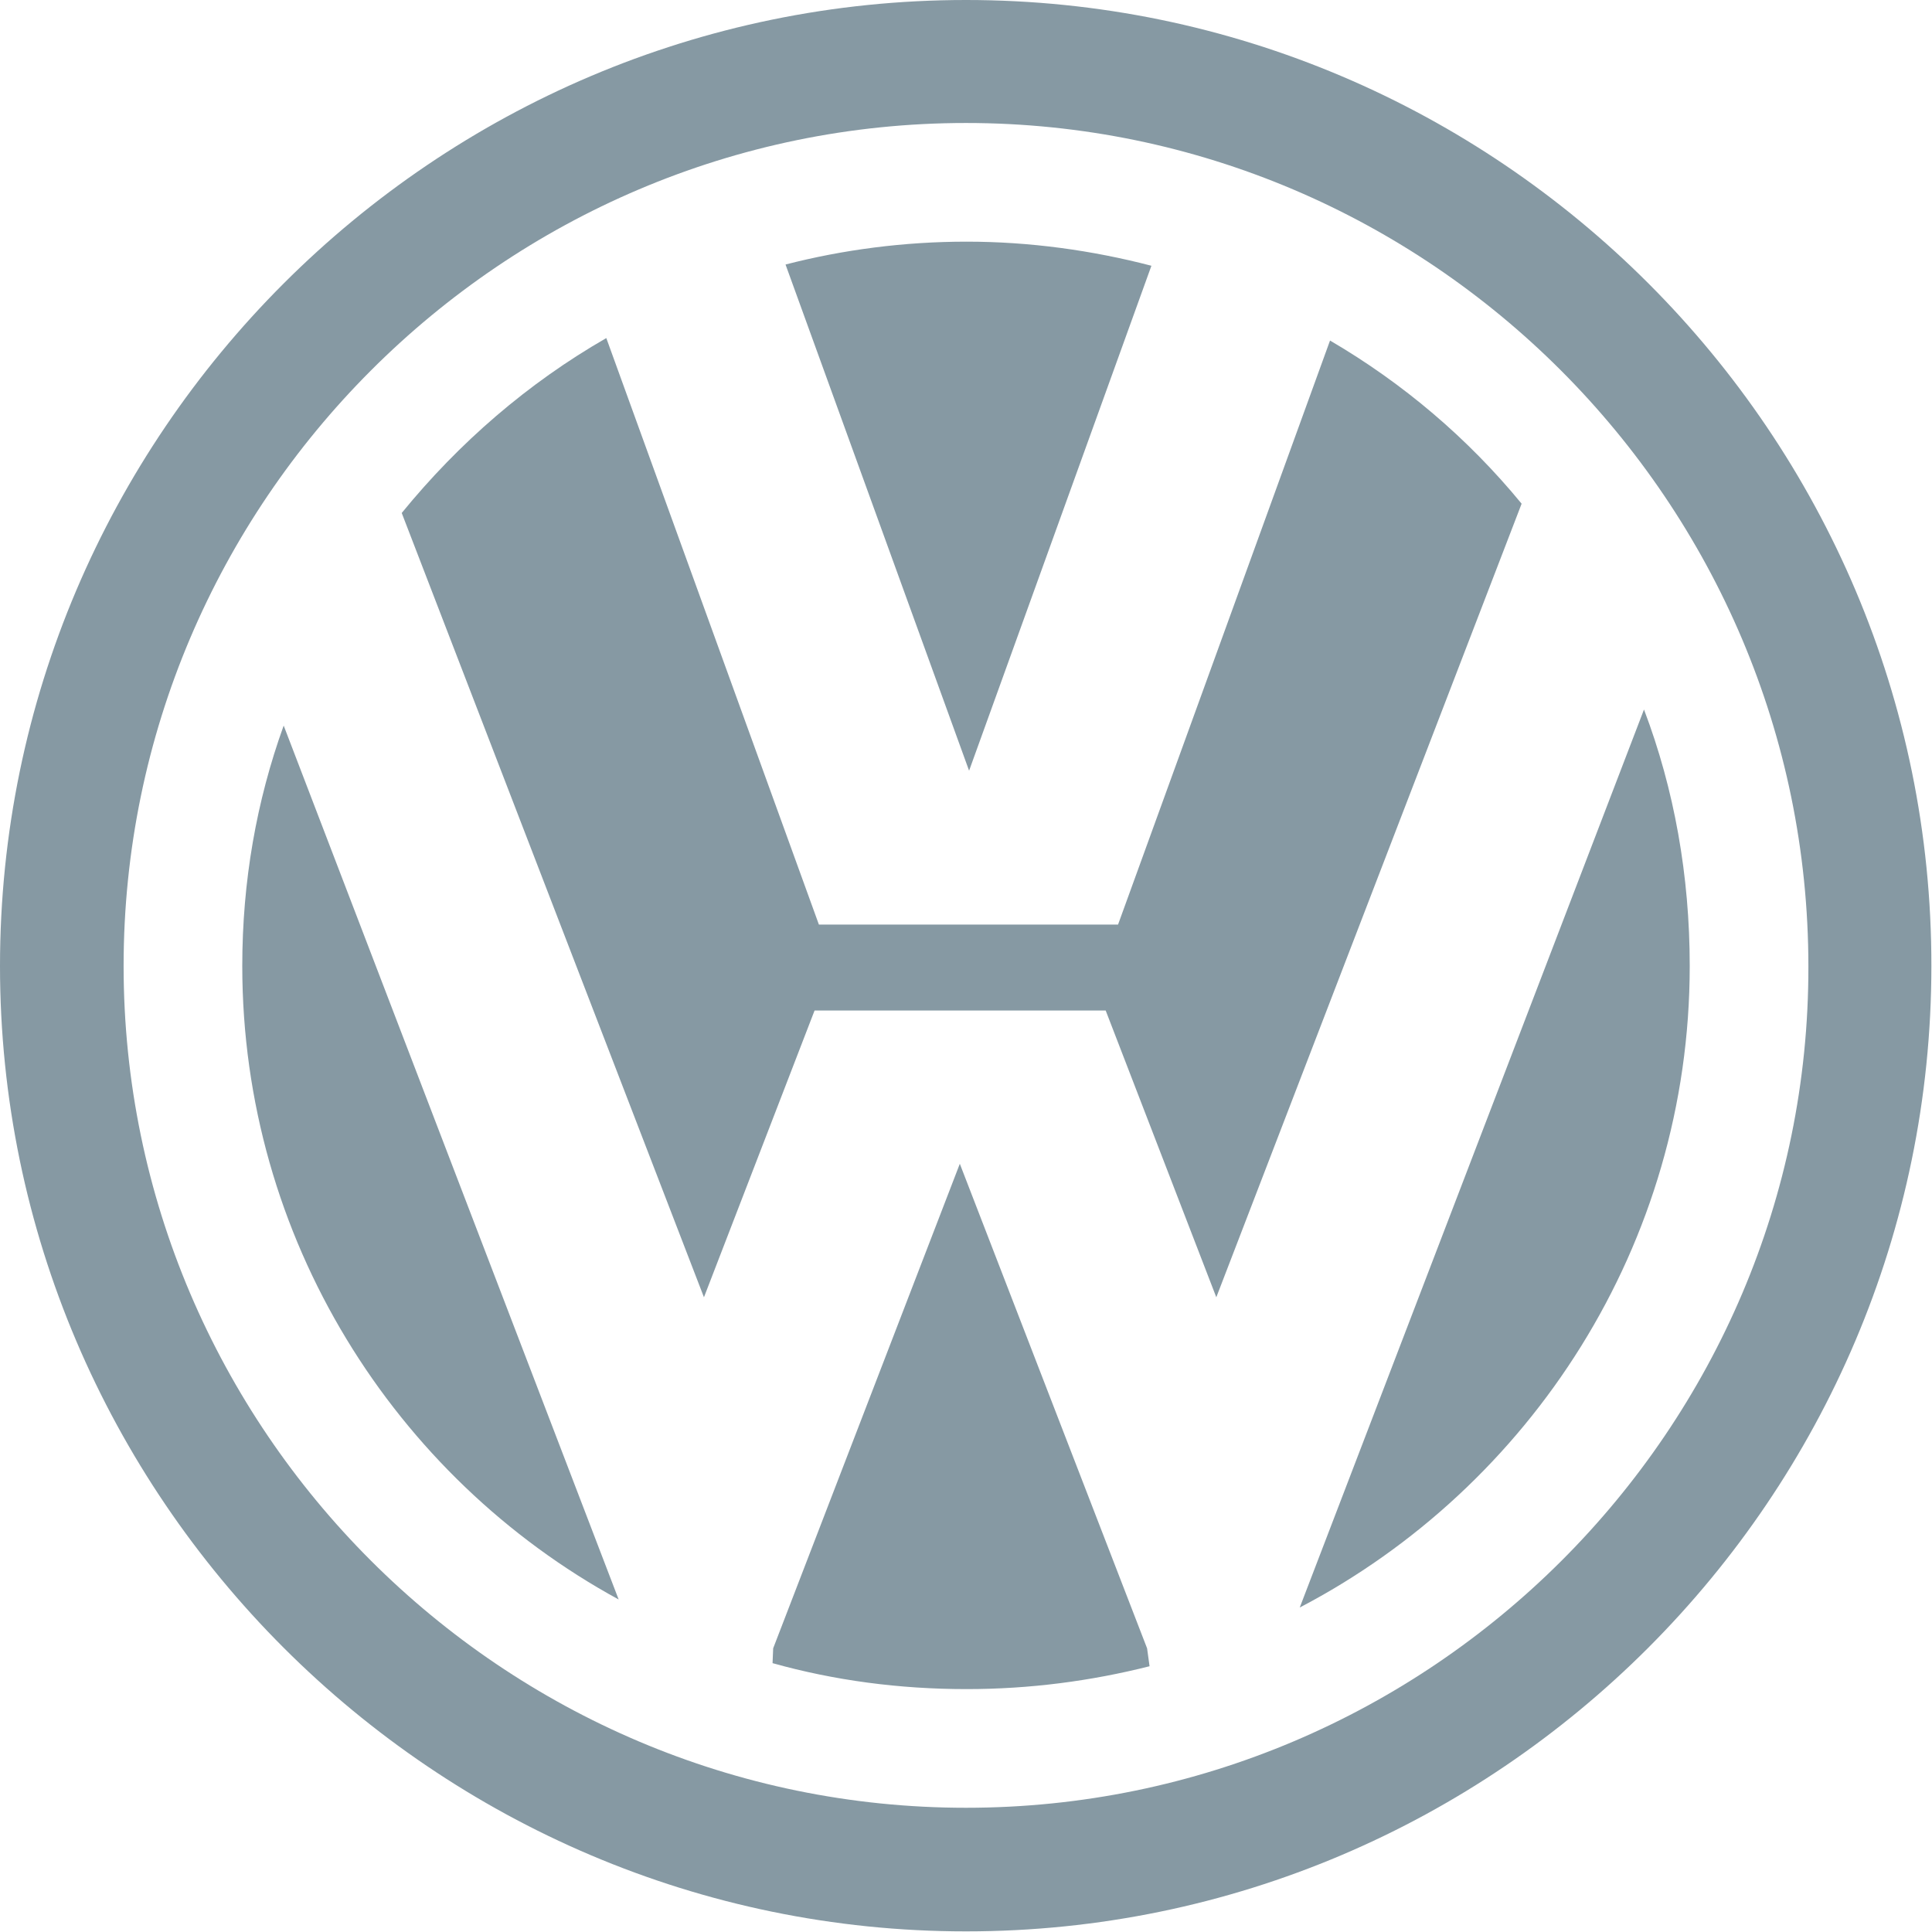
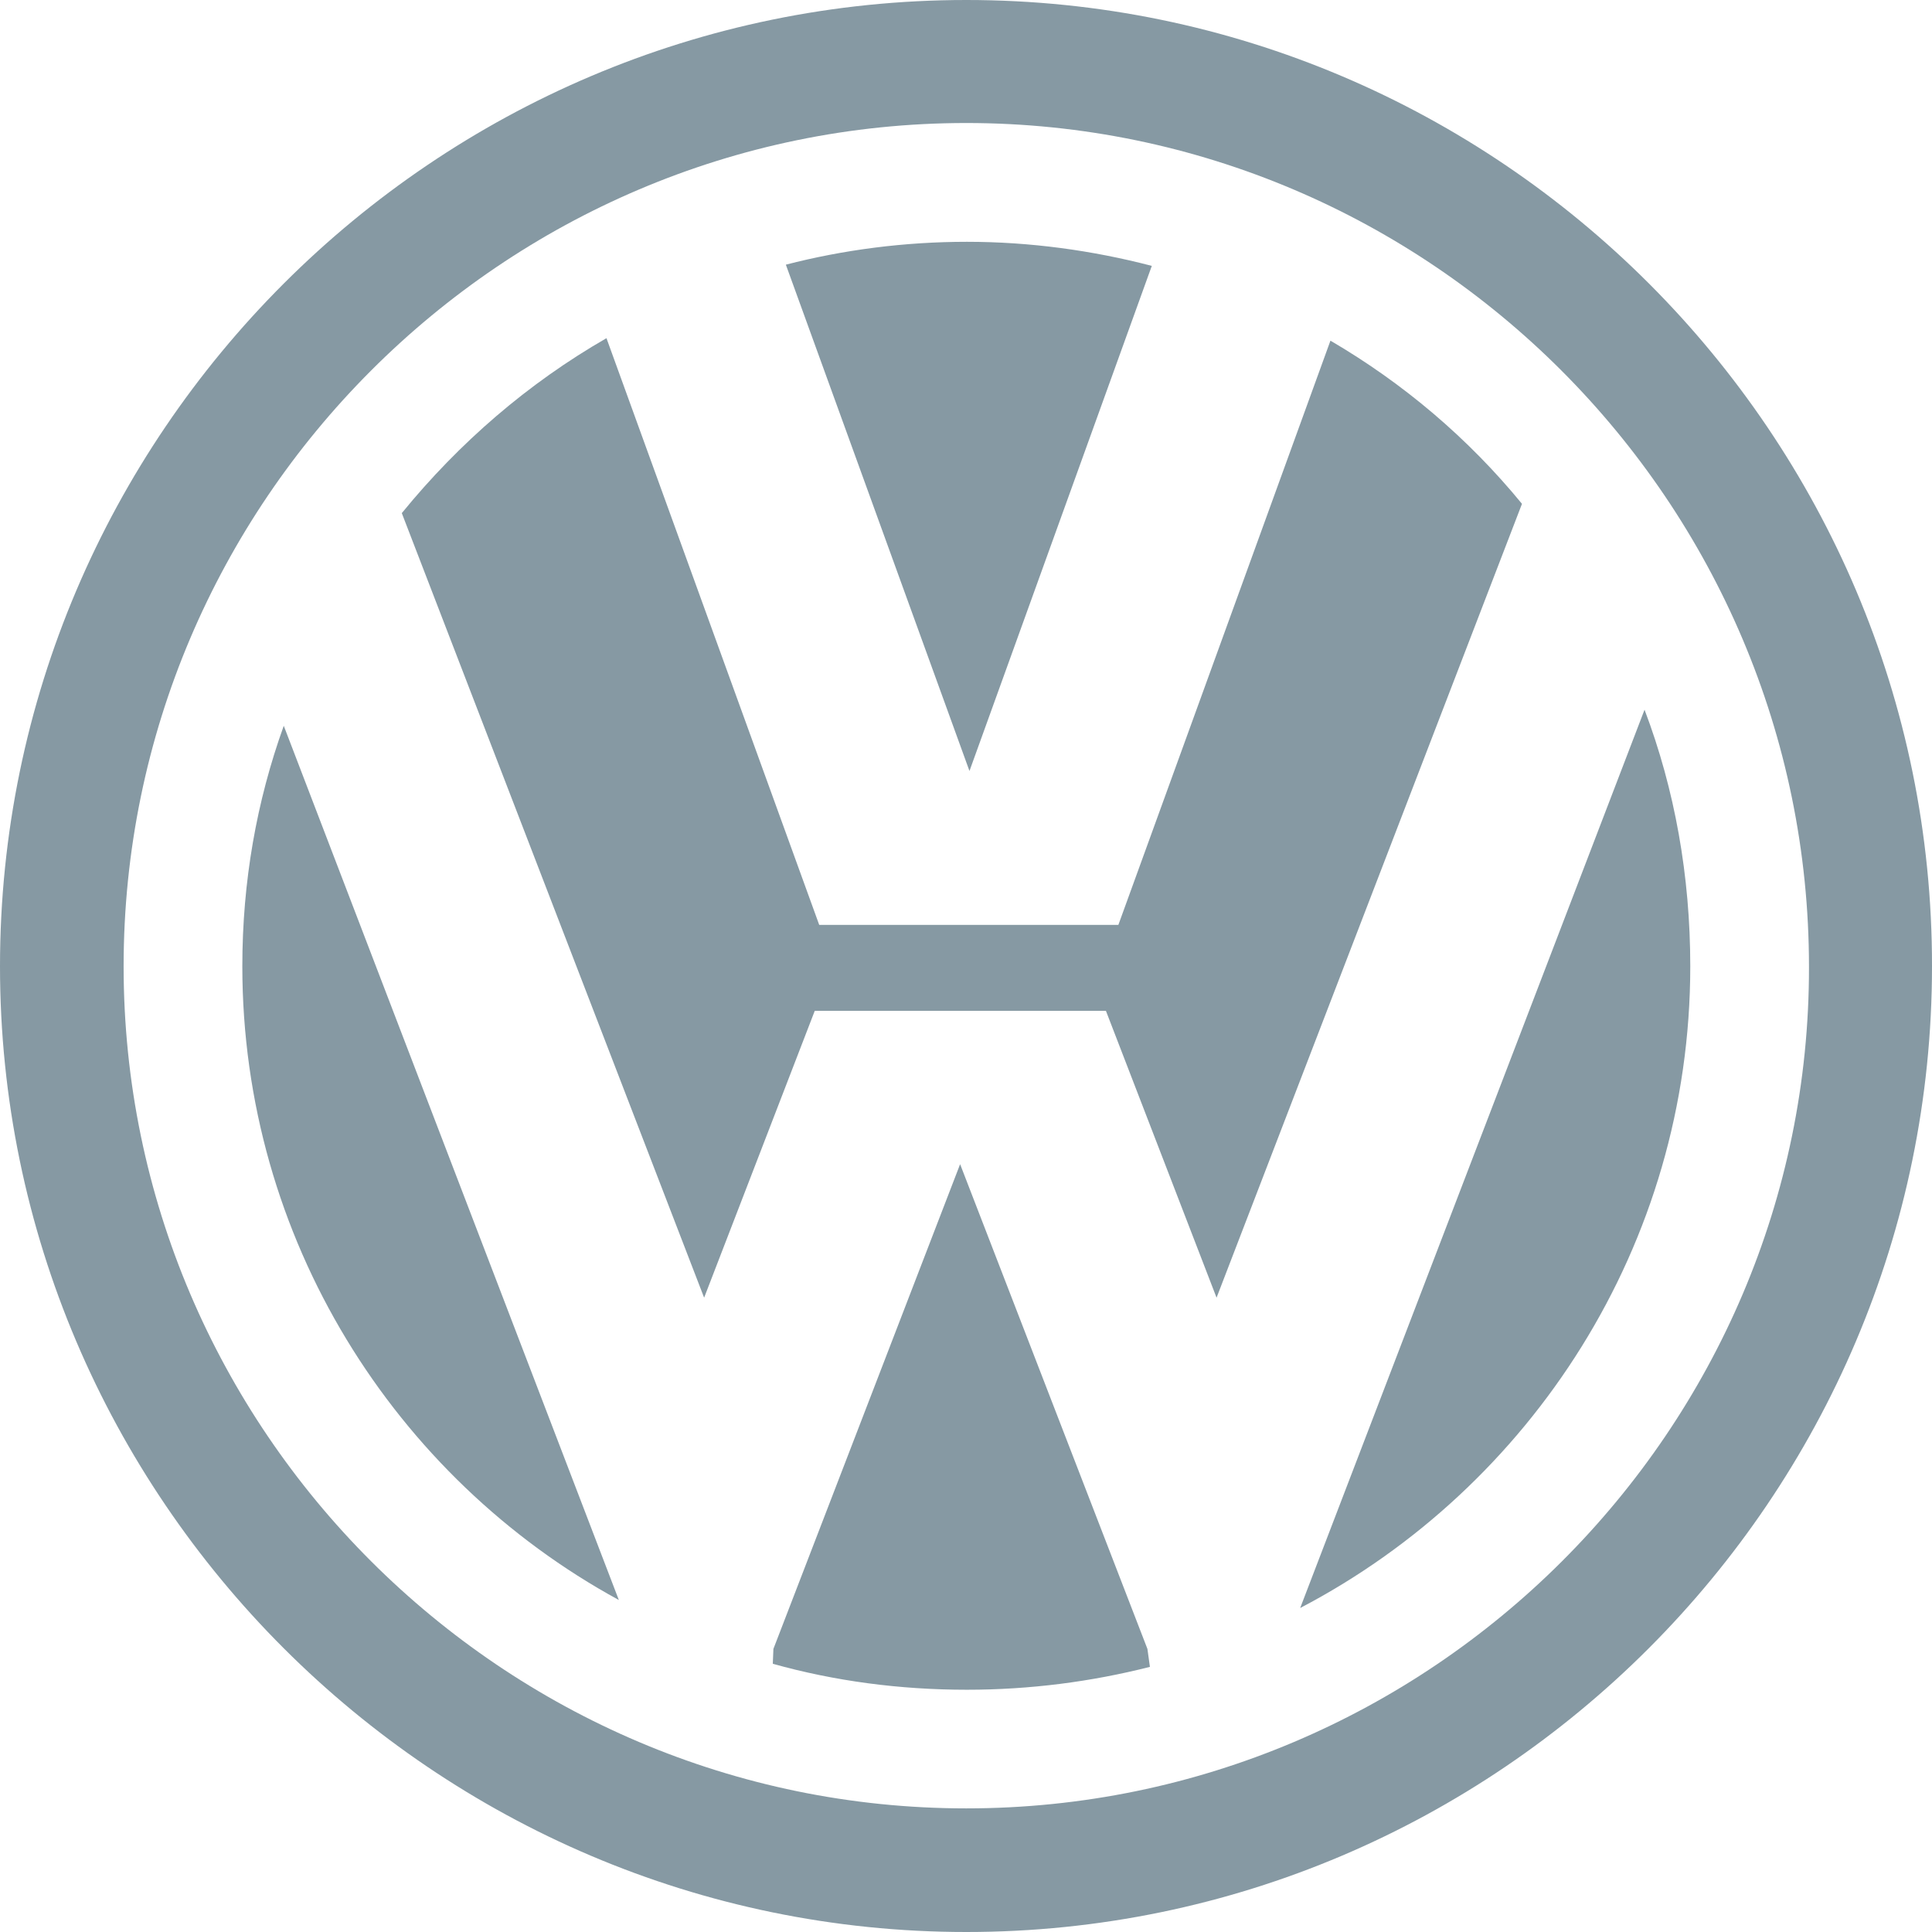
- <svg xmlns="http://www.w3.org/2000/svg" version="1.1" id="Layer_1" x="0px" y="0px" viewBox="0 0 31.26 31.25" style="enable-background:new 0 0 31.26 31.25;" xml:space="preserve">
+ <svg xmlns="http://www.w3.org/2000/svg" version="1.1" id="Layer_1" x="0px" y="0px" viewBox="0 0 256 256" style="enable-background:new 0 0 256 256;" xml:space="preserve">
  <style type="text/css">
	.st0{fill:#8699A3;}
</style>
  <g>
    <g>
-       <path class="st0" d="M18.63,4.3c-0.96-0.25-1.97-0.39-2.99-0.39c-1.01,0-2,0.13-2.93,0.37l2.97,8.19L18.63,4.3z" />
-       <path class="st0" d="M27.34,15.63c0-1.46-0.25-2.86-0.74-4.15l-5.57,14.53C24.76,24.06,27.34,20.14,27.34,15.63z" />
-       <path class="st0" d="M21.52,5.51l-3.43,9.45h-1.52h-1.8h-1.52L9.81,5.47C8.54,6.2,7.43,7.16,6.5,8.3l4.89,12.69l1.79-4.64h1.39    h1.94h1.38l1.79,4.64l4.94-12.84C23.75,7.09,22.7,6.2,21.52,5.51z" />
-       <path class="st0" d="M15.63,0C7.03,0,0,7.02,0,15.63c0,8.59,7.03,15.62,15.63,15.62c8.61,0,15.62-7.03,15.62-15.62    C31.26,7.02,24.24,0,15.63,0z M15.63,29.25C8.13,29.25,2,23.13,2,15.63C2,8.12,8.13,1.99,15.63,1.99c7.5,0,13.63,6.13,13.63,13.65    C29.27,23.13,23.14,29.25,15.63,29.25z" />
-       <path class="st0" d="M15.53,18.83l-3.02,7.84l-0.01,0.24c1,0.28,2.05,0.42,3.14,0.42c1.02,0,2.01-0.13,2.96-0.37l-0.04-0.29    L15.53,18.83z" />
-       <path class="st0" d="M3.92,15.63c0,4.4,2.46,8.27,6.09,10.25L4.59,11.74C4.15,12.96,3.92,14.26,3.92,15.63z" />
+       <path class="st0" d="M152.62,35.23c-7.86-2.05-16.14-3.19-24.49-3.19c-8.27,0-16.38,1.06-24,3.03l24.33,67.09L152.62,35.23z" />
+       <path class="st0" d="M223.97,128.04c0-11.96-2.05-23.43-6.06-34l-45.63,119.03C202.83,197.1,223.97,164.99,223.97,128.04z" />
+       <path class="st0" d="M176.29,45.14l-28.1,77.41h-12.45H121h-12.45L80.36,44.81c-10.4,5.98-19.5,13.84-27.12,23.18l40.06,103.96    l14.66-38.01h11.39h15.89h11.3l14.66,38.01l40.47-105.19C194.56,58.08,185.96,50.79,176.29,45.14z" />
+       <path class="st0" d="M128.04,0C57.59,0,0,57.51,0,128.04C0,198.41,57.59,256,128.04,256C198.57,256,256,198.41,256,128.04    C256.08,57.51,198.57,0,128.04,0z M128.04,239.62c-61.44,0-111.66-50.14-111.66-111.57C16.38,66.52,66.6,16.3,128.04,16.3    S239.7,66.52,239.7,128.12C239.78,189.48,189.56,239.62,128.04,239.62z" />
+       <path class="st0" d="M127.22,154.26l-24.74,64.23l-0.08,1.97c8.19,2.29,16.79,3.44,25.72,3.44c8.36,0,16.47-1.06,24.25-3.03    l-0.33-2.38L127.22,154.26z" />
+       <path class="st0" d="M32.11,128.04c0,36.04,20.15,67.75,49.89,83.97L37.6,96.17C34,106.17,32.11,116.82,32.11,128.04z" />
    </g>
  </g>
</svg>
